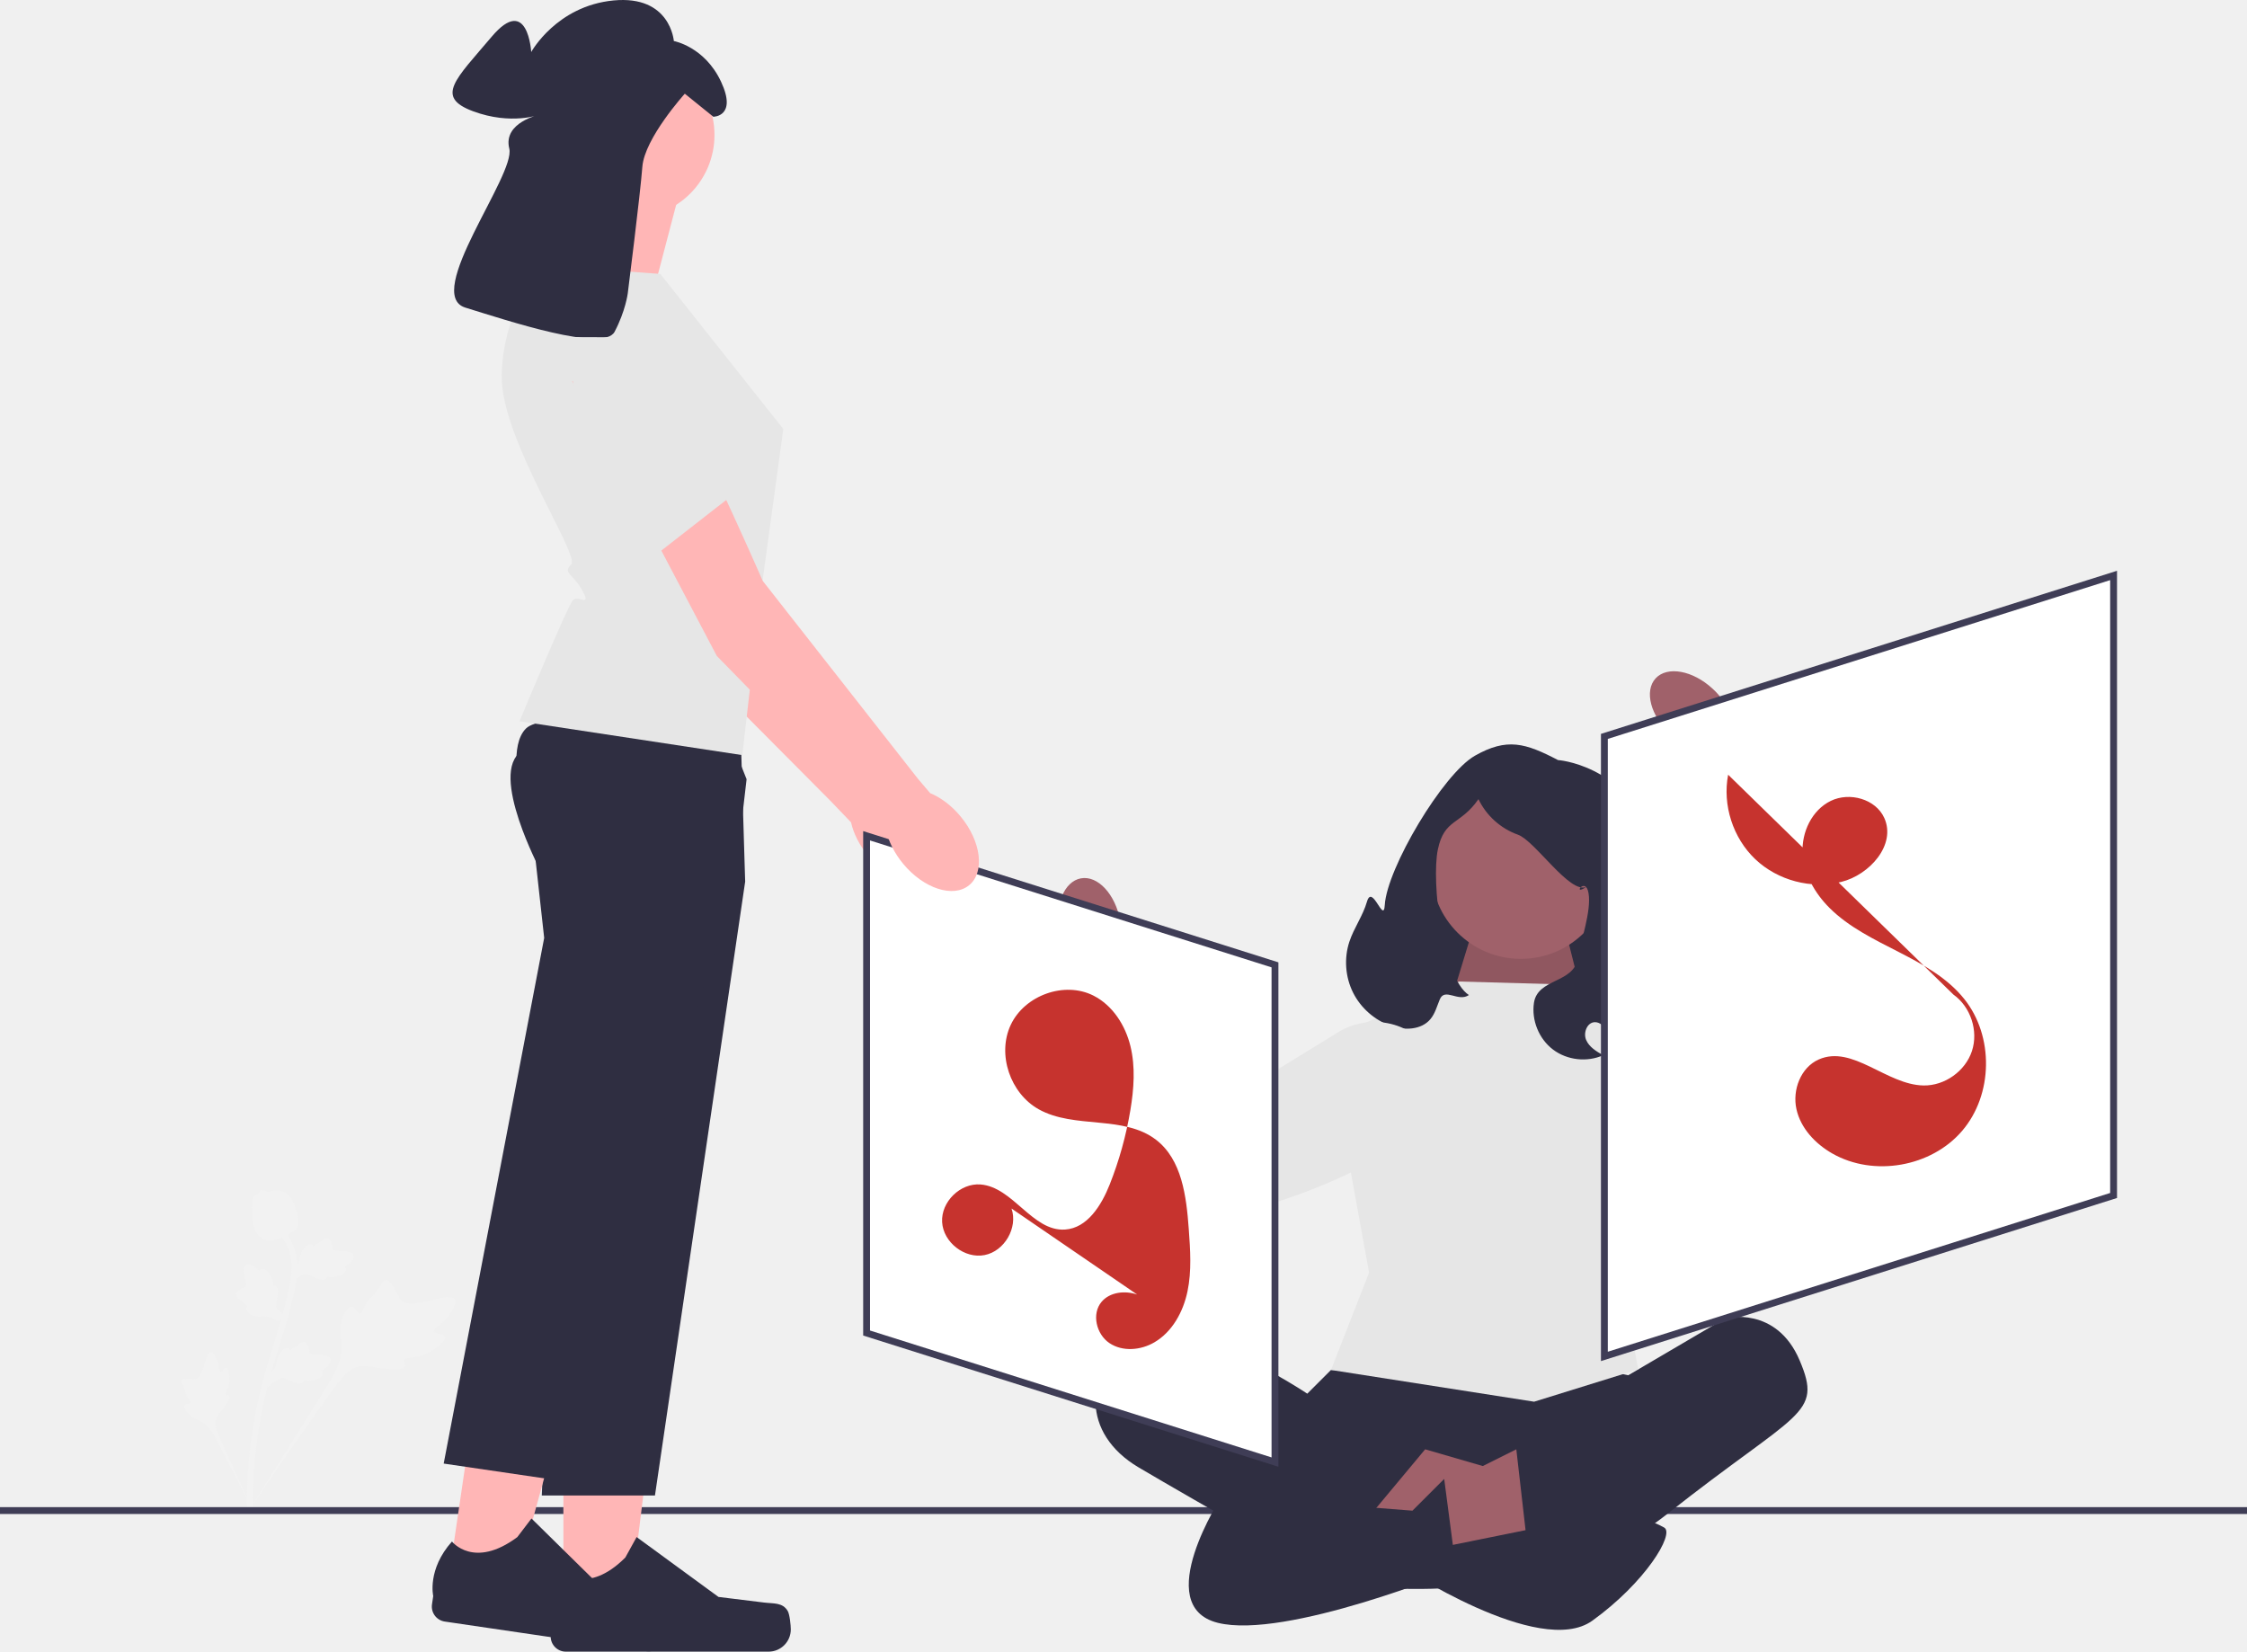
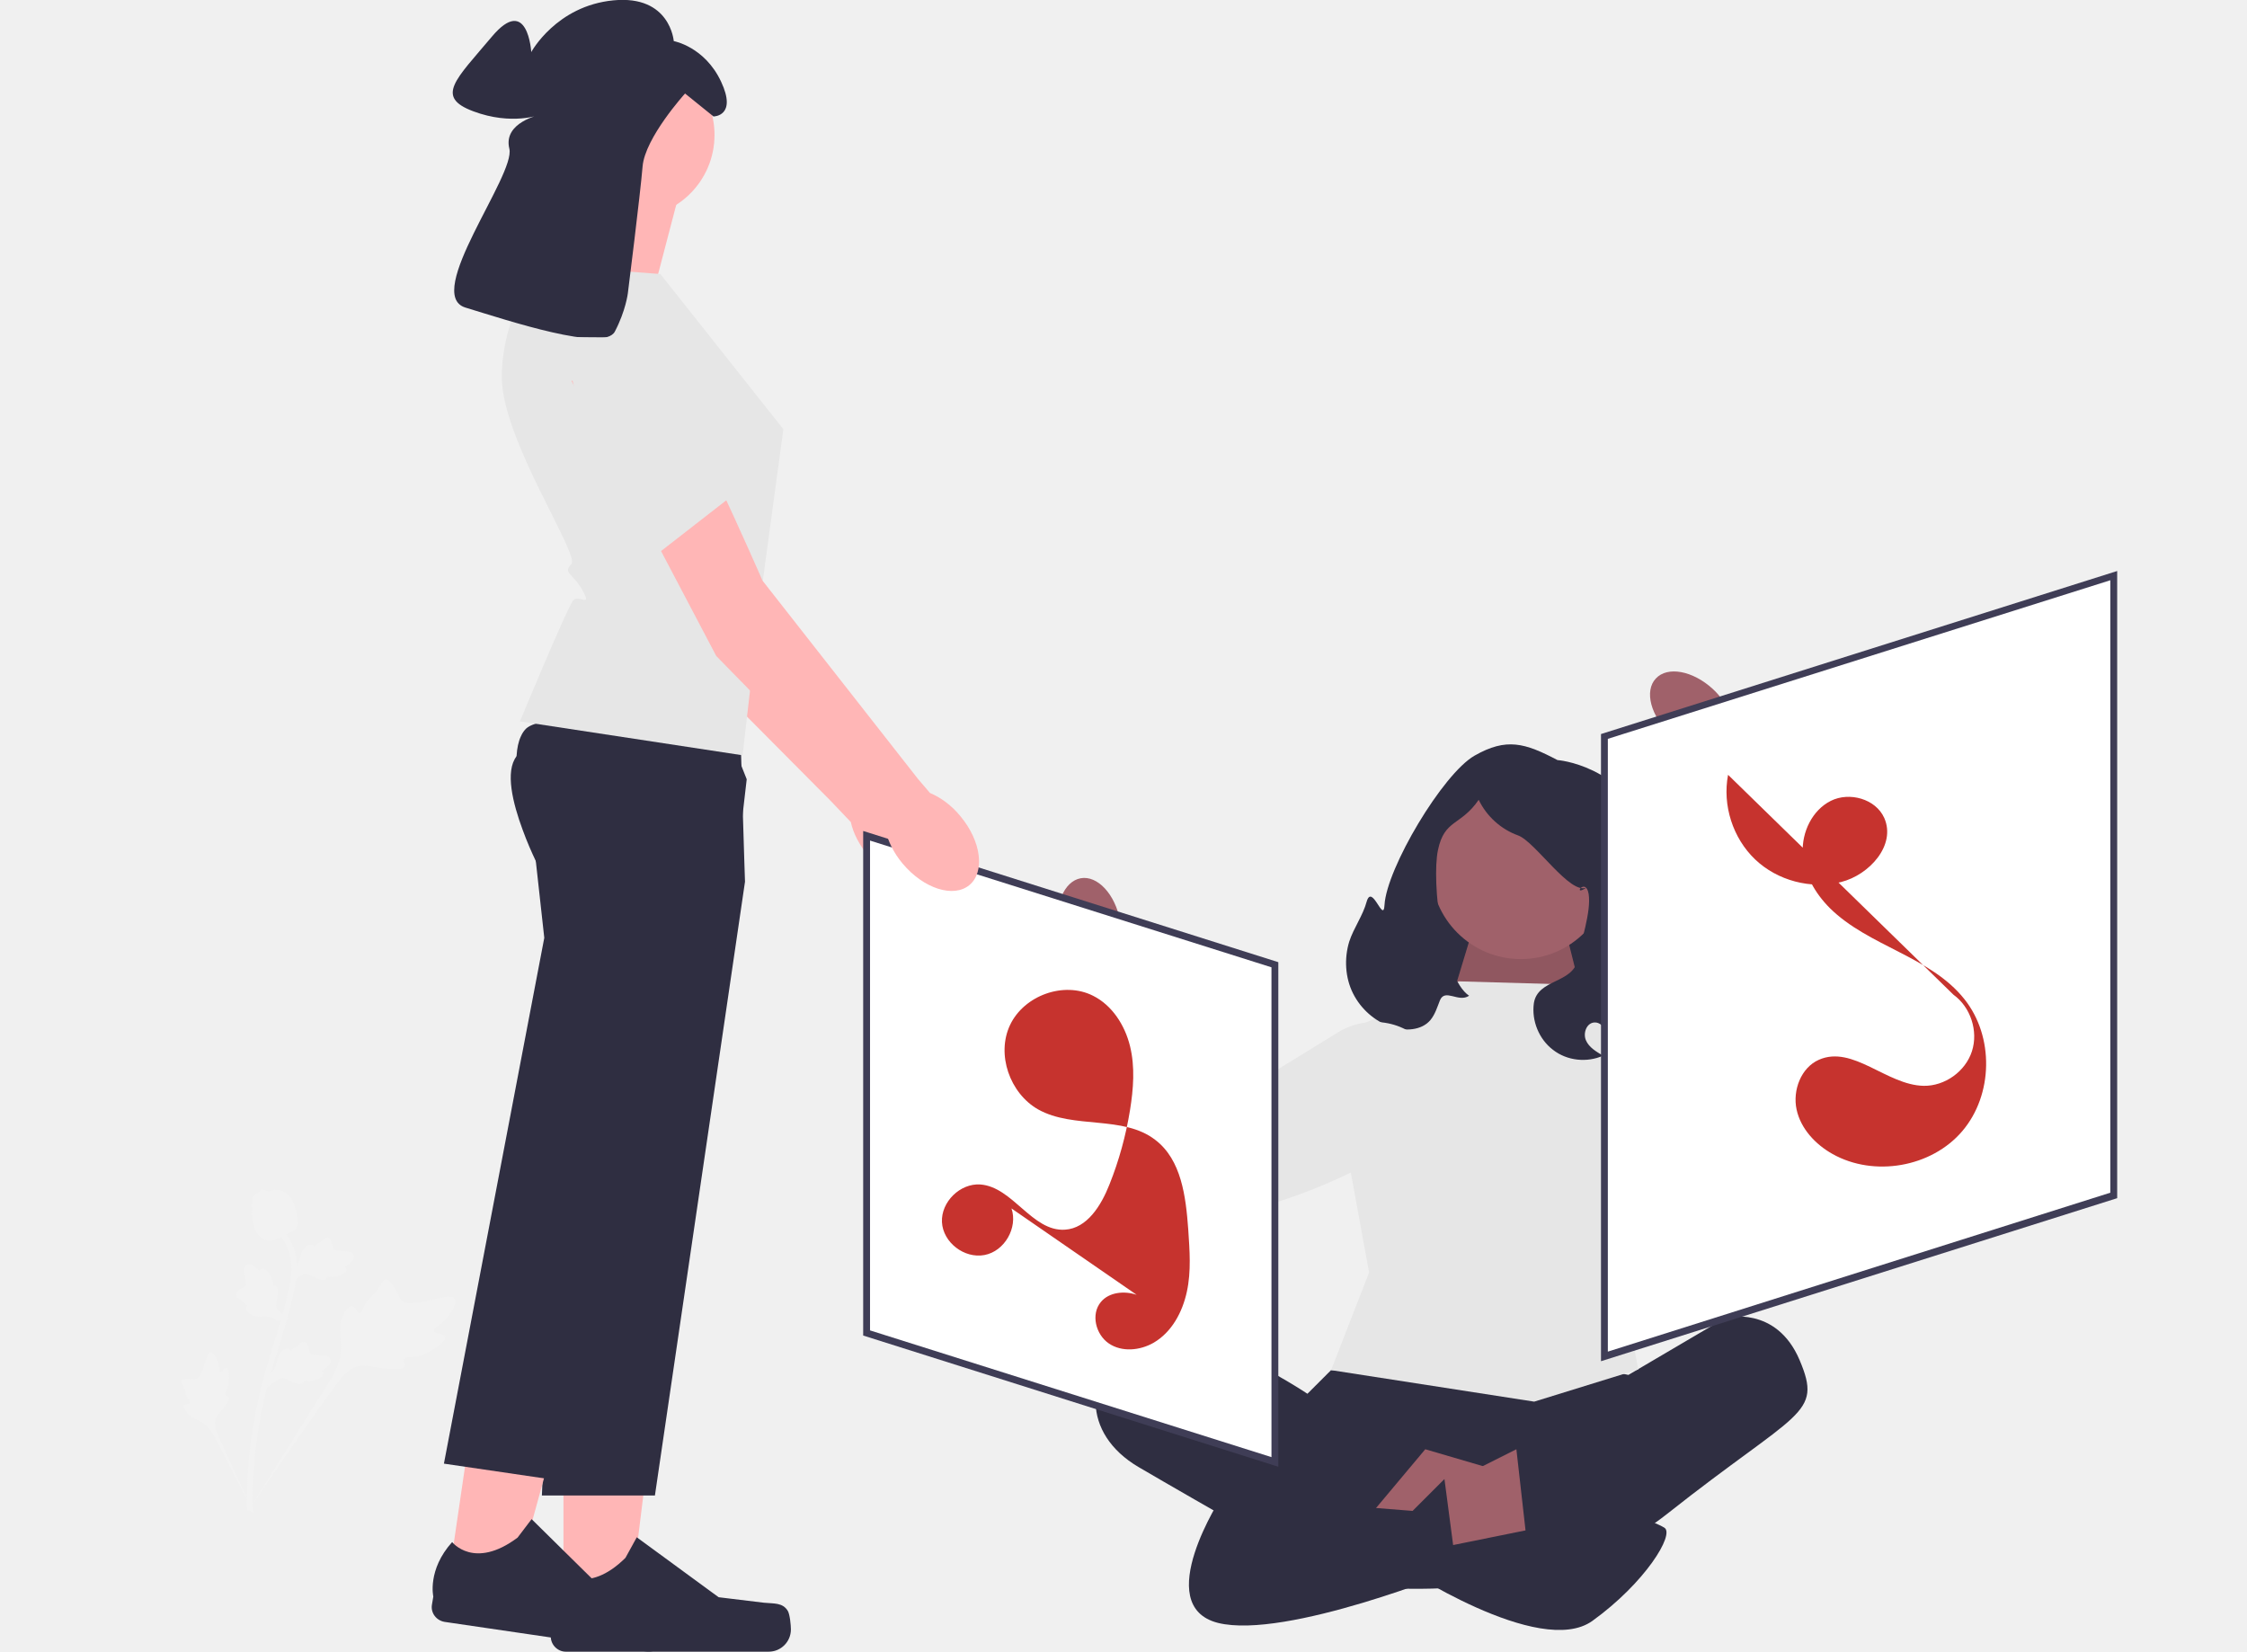
- <svg xmlns="http://www.w3.org/2000/svg" width="656" height="482.188" viewBox="0 0 656 482.188">
+ <svg xmlns="http://www.w3.org/2000/svg" version="1.1" id="圖層_1" x="0px" y="0px" viewBox="0 0 656 482.2" style="enable-background:new 0 0 656 482.2;" xml:space="preserve">
+   <style type="text/css">
+ 	.st0{fill:#F2F2F2;}
+ 	.st1{fill:#FFB6B6;}
+ 	.st2{fill:#E6E6E6;}
+ 	.st3{fill:#2F2E41;}
+ 	.st4{fill:#A0616A;}
+ 	.st5{opacity:0.1;enable-background:new    ;}
+ 	.st6{fill:#FFFFFF;}
+ 	.st7{fill:#3F3D56;}
+ 	.st8{fill:#C6332E;}
+ </style>
  <g>
-     <path d="M129.971,390.228c-.354-1.084-3.039-.607-3.296-1.576-.257-.966,2.319-1.776,4.295-4.498,.356-.491,2.601-3.584,1.74-4.886-1.632-2.466-12.988,3.676-15.714,.229-.598-.756-.844-2.055-2.626-4.472-.709-.961-1.164-1.426-1.707-1.412-.771,.019-1.047,.984-2.259,2.732-1.818,2.621-2.474,2.292-3.671,4.439-.889,1.594-.994,2.613-1.635,2.673-.907,.085-1.282-1.9-2.39-1.977-1.131-.079-2.263,1.882-2.824,3.415-1.053,2.875-.401,5.073-.256,7.263,.157,2.38-.212,5.864-2.798,10.336l-24.392,38.862c5.238-7.922,20.108-29.526,26.099-37.45,1.729-2.288,3.588-4.585,6.449-5.017,2.754-.416,6.105,.947,10.782,.867,.546-.009,2.066-.054,2.436-.86,.306-.666-.453-1.245-.177-1.871,.37-.84,2.037-.48,4.308-1.037,1.601-.393,2.689-1.043,3.625-1.602,.282-.169,4.484-2.714,4.012-4.157h-0Z" fill="#f2f2f2" />
-     <path d="M66.085,399.301c-.634-.139-1.175,1.316-1.725,1.163-.548-.153-.202-1.651-.968-3.406-.138-.317-1.009-2.311-1.896-2.264-1.681,.089-1.943,7.435-4.421,7.779-.544,.075-1.252-.179-2.953-.001-.676,.071-1.036,.16-1.186,.431-.213,.384,.181,.798,.689,1.897,.762,1.648,.411,1.875,1.119,3.082,.526,.896,.995,1.242,.84,1.574-.22,.47-1.302,.081-1.66,.603-.365,.532,.271,1.654,.861,2.371,1.107,1.346,2.374,1.66,3.491,2.221,1.213,.61,2.817,1.796,4.266,4.355l12.036,23.184c-2.377-4.857-8.69-18.388-10.85-23.615-.624-1.509-1.215-3.084-.602-4.613,.59-1.472,2.226-2.723,3.537-5.042,.153-.271,.57-1.03,.281-1.444-.239-.342-.742-.137-.97-.453-.305-.424,.352-1.138,.734-2.414,.269-.899,.264-1.621,.26-2.241-.001-.187-.038-2.984-.882-3.169v0Z" fill="#f2f2f2" />
-     <path d="M78.093,404.958l.378-3.493,.232-.219c1.074-1.015,1.745-2.089,1.997-3.196,.04-.176,.071-.354,.103-.535,.126-.718,.282-1.611,.972-2.538,.386-.517,1.409-1.684,2.463-1.276,.285,.107,.477,.291,.61,.487,.033-.034,.068-.068,.104-.105,.455-.443,.774-.605,1.081-.761,.236-.12,.479-.244,.891-.573,.181-.144,.326-.275,.447-.384,.37-.33,.843-.717,1.491-.564,.687,.188,.923,.843,1.079,1.277,.279,.774,.365,1.306,.422,1.659,.02,.129,.044,.274,.062,.321,.15,.379,2.038,.477,2.748,.518,1.597,.087,2.978,.162,3.31,1.255,.238,.782-.258,1.635-1.519,2.603-.393,.301-.785,.509-1.127,.664,.21,.199,.378,.469,.388,.838h0c.023,.872-.872,1.542-2.659,1.993-.444,.113-1.042,.263-1.823,.226-.368-.018-.691-.075-.966-.127-.041,.157-.116,.32-.252,.474-.398,.455-1.04,.571-1.912,.314-.963-.268-1.723-.633-2.395-.954-.586-.279-1.092-.518-1.516-.583-.789-.11-1.525,.377-2.405,1.025l-2.206,1.655h-0Z" fill="#f2f2f2" />
-     <path d="M84.389,385.063l-3.475,.52-.271-.169c-1.254-.781-2.464-1.158-3.598-1.121-.18,.006-.36,.021-.544,.036-.727,.061-1.63,.136-2.702-.296-.598-.243-1.987-.935-1.859-2.059,.031-.302,.161-.535,.316-.714-.041-.024-.083-.048-.128-.075-.544-.328-.781-.595-1.01-.853-.176-.198-.357-.402-.781-.717-.186-.138-.348-.245-.485-.335-.413-.274-.907-.634-.924-1.299,.007-.712,.582-1.106,.962-1.368,.678-.466,1.171-.684,1.498-.829,.12-.052,.254-.112,.295-.142,.328-.242-.056-2.092-.196-2.79-.321-1.566-.599-2.922,.374-3.52,.696-.429,1.647-.165,2.903,.809,.391,.304,.691,.631,.928,.922,.139-.254,.358-.485,.712-.588h0c.838-.244,1.712,.452,2.602,2.066,.222,.401,.519,.941,.681,1.707,.076,.361,.103,.687,.122,.966,.162-0,.339,.031,.522,.123,.541,.269,.816,.861,.789,1.77-.015,.999-.175,1.828-.315,2.558-.121,.638-.224,1.188-.18,1.614,.093,.791,.751,1.379,1.602,2.066l2.16,1.714h-0Z" fill="#f2f2f2" />
-     <path d="M84.857,374.629l.378-3.493,.232-.219c1.074-1.015,1.745-2.089,1.997-3.196,.04-.176,.071-.354,.103-.535,.126-.718,.282-1.611,.972-2.538,.386-.517,1.409-1.684,2.463-1.276,.285,.107,.477,.291,.61,.487,.033-.034,.068-.068,.104-.105,.455-.443,.774-.605,1.081-.761,.236-.12,.479-.244,.891-.573,.181-.144,.326-.275,.447-.384,.37-.33,.843-.717,1.491-.564,.687,.188,.923,.843,1.079,1.277,.279,.774,.365,1.306,.422,1.659,.02,.129,.044,.274,.062,.321,.15,.379,2.038,.477,2.748,.518,1.597,.087,2.978,.162,3.31,1.255,.238,.782-.258,1.635-1.519,2.603-.393,.301-.785,.509-1.127,.664,.21,.199,.378,.469,.388,.838h0c.023,.872-.872,1.542-2.659,1.993-.444,.113-1.042,.263-1.823,.226-.368-.018-.691-.075-.966-.127-.041,.157-.116,.32-.252,.474-.398,.455-1.04,.571-1.912,.314-.963-.268-1.723-.633-2.395-.954-.586-.279-1.092-.518-1.516-.583-.789-.11-1.525,.377-2.405,1.025l-2.206,1.655h-0Z" fill="#f2f2f2" />
-     <path d="M73.591,441.554l-.614-.607,.011-.863-.011,.863-.854-.09c.004-.08-.002-.268-.008-.561-.033-1.607-.135-6.497,.546-14.011,.475-5.245,1.27-10.569,2.362-15.827,1.093-5.266,2.228-9.185,3.14-12.334,.688-2.375,1.382-4.628,2.06-6.823,1.809-5.863,3.516-11.402,4.574-17.719,.237-1.41,.728-4.346-.278-7.811-.584-2.01-1.584-3.901-2.972-5.62l1.344-1.085c1.532,1.9,2.638,3.995,3.286,6.226,1.116,3.842,.58,7.04,.323,8.577-1.076,6.429-2.801,12.021-4.628,17.941-.674,2.187-1.366,4.43-2.051,6.795-.903,3.12-2.028,7.005-3.107,12.203-1.079,5.195-1.864,10.454-2.334,15.633-.672,7.419-.571,12.237-.538,13.819,.017,.845,.021,1.022-.251,1.295v-0Z" fill="#f2f2f2" />
-     <path d="M77.858,362.138c-.069-.015-.139-.033-.208-.053-1.418-.397-2.555-1.553-3.381-3.433-.387-.884-.478-1.815-.66-3.671-.029-.286-.155-1.734,0-3.653,.101-1.254,.236-1.758,.577-2.153,.379-.441,.89-.693,1.429-.82,.015-.166,.069-.328,.177-.482,.444-.639,1.187-.376,1.59-.24,.203,.073,.456,.166,.741,.214,.447,.077,.715-.001,1.119-.118,.387-.112,.868-.252,1.533-.24,1.312,.018,2.284,.608,2.604,.802,1.687,1.014,2.269,2.631,2.943,4.503,.134,.375,.578,1.732,.682,3.479,.075,1.26-.09,1.776-.28,2.145-.387,.758-.979,1.11-2.449,1.85-1.536,.775-2.306,1.163-2.938,1.362-1.47,.462-2.393,.751-3.479,.509v0Z" fill="#f2f2f2" />
+     <path class="st0" d="M130,390.2c-0.4-1.1-3-0.6-3.3-1.6c-0.3-1,2.3-1.8,4.3-4.5c0.4-0.5,2.6-3.6,1.7-4.9c-1.6-2.5-13,3.7-15.7,0.2   c-0.6-0.8-0.8-2.1-2.6-4.5c-0.7-1-1.2-1.4-1.7-1.4c-0.8,0-1,1-2.3,2.7c-1.8,2.6-2.5,2.3-3.7,4.4c-0.9,1.6-1,2.6-1.6,2.7   c-0.9,0.1-1.3-1.9-2.4-2c-1.1-0.1-2.3,1.9-2.8,3.4c-1.1,2.9-0.4,5.1-0.3,7.3c0.2,2.4-0.2,5.9-2.8,10.3l-24.4,38.9   c5.2-7.9,20.1-29.5,26.1-37.4c1.7-2.3,3.6-4.6,6.4-5c2.8-0.4,6.1,0.9,10.8,0.9c0.5,0,2.1-0.1,2.4-0.9c0.3-0.7-0.5-1.2-0.2-1.9   c0.4-0.8,2-0.5,4.3-1c1.6-0.4,2.7-1,3.6-1.6C126.2,394.2,130.4,391.7,130,390.2L130,390.2L130,390.2z" />
+     <path class="st0" d="M66.1,399.3c-0.6-0.1-1.2,1.3-1.7,1.2c-0.5-0.2-0.2-1.7-1-3.4c-0.1-0.3-1-2.3-1.9-2.3   c-1.7,0.1-1.9,7.4-4.4,7.8c-0.5,0.1-1.3-0.2-3,0c-0.7,0.1-1,0.2-1.2,0.4c-0.2,0.4,0.2,0.8,0.7,1.9c0.8,1.6,0.4,1.9,1.1,3.1   c0.5,0.9,1,1.2,0.8,1.6c-0.2,0.5-1.3,0.1-1.7,0.6c-0.4,0.5,0.3,1.7,0.9,2.4c1.1,1.3,2.4,1.7,3.5,2.2c1.2,0.6,2.8,1.8,4.3,4.4   l12,23.2c-2.4-4.9-8.7-18.4-10.9-23.6c-0.6-1.5-1.2-3.1-0.6-4.6c0.6-1.5,2.2-2.7,3.5-5c0.2-0.3,0.6-1,0.3-1.4   c-0.2-0.3-0.7-0.1-1-0.5c-0.3-0.4,0.4-1.1,0.7-2.4c0.3-0.9,0.3-1.6,0.3-2.2C67,402.3,66.9,399.5,66.1,399.3L66.1,399.3L66.1,399.3z   " />
+     <path class="st0" d="M78.1,405l0.4-3.5l0.2-0.2c1.1-1,1.7-2.1,2-3.2c0-0.2,0.1-0.4,0.1-0.5c0.1-0.7,0.3-1.6,1-2.5   c0.4-0.5,1.4-1.7,2.5-1.3c0.3,0.1,0.5,0.3,0.6,0.5c0,0,0.1-0.1,0.1-0.1c0.5-0.4,0.8-0.6,1.1-0.8c0.2-0.1,0.5-0.2,0.9-0.6   c0.2-0.1,0.3-0.3,0.4-0.4c0.4-0.3,0.8-0.7,1.5-0.6c0.7,0.2,0.9,0.8,1.1,1.3c0.3,0.8,0.4,1.3,0.4,1.7c0,0.1,0,0.3,0.1,0.3   c0.2,0.4,2,0.5,2.7,0.5c1.6,0.1,3,0.2,3.3,1.3c0.2,0.8-0.3,1.6-1.5,2.6c-0.4,0.3-0.8,0.5-1.1,0.7c0.2,0.2,0.4,0.5,0.4,0.8l0,0   c0,0.9-0.9,1.5-2.7,2c-0.4,0.1-1,0.3-1.8,0.2c-0.4,0-0.7-0.1-1-0.1c0,0.2-0.1,0.3-0.3,0.5c-0.4,0.5-1,0.6-1.9,0.3   c-1-0.3-1.7-0.6-2.4-1c-0.6-0.3-1.1-0.5-1.5-0.6c-0.8-0.1-1.5,0.4-2.4,1L78.1,405L78.1,405L78.1,405z" />
+     <path class="st0" d="M84.4,385.1l-3.5,0.5l-0.3-0.2c-1.3-0.8-2.5-1.2-3.6-1.1c-0.2,0-0.4,0-0.5,0c-0.7,0.1-1.6,0.1-2.7-0.3   c-0.6-0.2-2-0.9-1.9-2.1c0-0.3,0.2-0.5,0.3-0.7c0,0-0.1,0-0.1-0.1c-0.5-0.3-0.8-0.6-1-0.9c-0.2-0.2-0.4-0.4-0.8-0.7   c-0.2-0.1-0.3-0.2-0.5-0.3c-0.4-0.3-0.9-0.6-0.9-1.3c0-0.7,0.6-1.1,1-1.4c0.7-0.5,1.2-0.7,1.5-0.8c0.1-0.1,0.3-0.1,0.3-0.1   c0.3-0.2-0.1-2.1-0.2-2.8c-0.3-1.6-0.6-2.9,0.4-3.5c0.7-0.4,1.6-0.2,2.9,0.8c0.4,0.3,0.7,0.6,0.9,0.9c0.1-0.3,0.4-0.5,0.7-0.6l0,0   c0.8-0.2,1.7,0.5,2.6,2.1c0.2,0.4,0.5,0.9,0.7,1.7c0.1,0.4,0.1,0.7,0.1,1c0.2,0,0.3,0,0.5,0.1c0.5,0.3,0.8,0.9,0.8,1.8   c0,1-0.2,1.8-0.3,2.6c-0.1,0.6-0.2,1.2-0.2,1.6c0.1,0.8,0.8,1.4,1.6,2.1L84.4,385.1L84.4,385.1L84.4,385.1z" />
+     <path class="st0" d="M84.9,374.6l0.4-3.5l0.2-0.2c1.1-1,1.7-2.1,2-3.2c0-0.2,0.1-0.4,0.1-0.5c0.1-0.7,0.3-1.6,1-2.5   c0.4-0.5,1.4-1.7,2.5-1.3c0.3,0.1,0.5,0.3,0.6,0.5c0,0,0.1-0.1,0.1-0.1c0.5-0.4,0.8-0.6,1.1-0.8c0.2-0.1,0.5-0.2,0.9-0.6   c0.2-0.1,0.3-0.3,0.4-0.4c0.4-0.3,0.8-0.7,1.5-0.6c0.7,0.2,0.9,0.8,1.1,1.3c0.3,0.8,0.4,1.3,0.4,1.7c0,0.1,0,0.3,0.1,0.3   c0.2,0.4,2,0.5,2.7,0.5c1.6,0.1,3,0.2,3.3,1.3c0.2,0.8-0.3,1.6-1.5,2.6c-0.4,0.3-0.8,0.5-1.1,0.7c0.2,0.2,0.4,0.5,0.4,0.8l0,0   c0,0.9-0.9,1.5-2.7,2c-0.4,0.1-1,0.3-1.8,0.2c-0.4,0-0.7-0.1-1-0.1c0,0.2-0.1,0.3-0.3,0.5c-0.4,0.5-1,0.6-1.9,0.3   c-1-0.3-1.7-0.6-2.4-1c-0.6-0.3-1.1-0.5-1.5-0.6c-0.8-0.1-1.5,0.4-2.4,1L84.9,374.6L84.9,374.6L84.9,374.6z" />
+     <path class="st0" d="M73.6,441.6l-0.6-0.6l0-0.9l0,0.9l-0.9-0.1c0-0.1,0-0.3,0-0.6c0-1.6-0.1-6.5,0.5-14c0.5-5.2,1.3-10.6,2.4-15.8   c1.1-5.3,2.2-9.2,3.1-12.3c0.7-2.4,1.4-4.6,2.1-6.8c1.8-5.9,3.5-11.4,4.6-17.7c0.2-1.4,0.7-4.3-0.3-7.8c-0.6-2-1.6-3.9-3-5.6   l1.3-1.1c1.5,1.9,2.6,4,3.3,6.2c1.1,3.8,0.6,7,0.3,8.6c-1.1,6.4-2.8,12-4.6,17.9c-0.7,2.2-1.4,4.4-2.1,6.8c-0.9,3.1-2,7-3.1,12.2   c-1.1,5.2-1.9,10.5-2.3,15.6c-0.7,7.4-0.6,12.2-0.5,13.8C73.9,441.1,73.9,441.3,73.6,441.6L73.6,441.6L73.6,441.6z" />
+     <path class="st0" d="M77.9,362.1c-0.1,0-0.1,0-0.2-0.1c-1.4-0.4-2.6-1.6-3.4-3.4c-0.4-0.9-0.5-1.8-0.7-3.7c0-0.3-0.2-1.7,0-3.7   c0.1-1.3,0.2-1.8,0.6-2.2c0.4-0.4,0.9-0.7,1.4-0.8c0-0.2,0.1-0.3,0.2-0.5c0.4-0.6,1.2-0.4,1.6-0.2c0.2,0.1,0.5,0.2,0.7,0.2   c0.4,0.1,0.7,0,1.1-0.1c0.4-0.1,0.9-0.3,1.5-0.2c1.3,0,2.3,0.6,2.6,0.8c1.7,1,2.3,2.6,2.9,4.5c0.1,0.4,0.6,1.7,0.7,3.5   c0.1,1.3-0.1,1.8-0.3,2.1c-0.4,0.8-1,1.1-2.4,1.8c-1.5,0.8-2.3,1.2-2.9,1.4C79.9,362.1,78.9,362.4,77.9,362.1L77.9,362.1   L77.9,362.1z" />
  </g>
  <g>
-     <path d="M272.893,256.007c4.584-3.873,3.367-12.851-2.719-20.055-2.664-3.153-5.819-5.443-8.909-6.697l-3.552-4.099-45.867-57.47s-25.4-57.171-32.899-63.347c-7.498-6.176-16.32-2.961-16.32-2.961l-6.883,8.516,42.892,79.824,43.897,44.177,5.926,6.178c.72,3.256,2.451,6.75,5.115,9.903,6.085,7.204,14.735,9.904,19.319,6.031Z" fill="#ffb6b6" />
-     <polygon points="186.313 114.968 197.807 131.826 214.308 156.248 184.658 166.504 158.48 121.585 186.313 114.968" fill="#e6e6e6" />
+     <path class="st1" d="M272.9,256c4.6-3.9,3.4-12.9-2.7-20.1c-2.7-3.2-5.8-5.4-8.9-6.7l-3.6-4.1l-45.9-57.5c0,0-25.4-57.2-32.9-63.3   c-7.5-6.2-16.3-3-16.3-3l-6.9,8.5l42.9,79.8l43.9,44.2l5.9,6.2c0.7,3.3,2.5,6.7,5.1,9.9C259.7,257.2,268.3,259.9,272.9,256   L272.9,256z" />
+     <polygon class="st2" points="186.3,115 197.8,131.8 214.3,156.2 184.7,166.5 158.5,121.6  " />
  </g>
-   <rect y="440" width="656" height="2" fill="#3f3d56" />
-   <path d="M412.112,231.462h52.301v17.76c0,28.568-23.194,51.762-51.762,51.762h-.539v-69.522h0Z" transform="translate(876.5251 532.4457) rotate(-180)" fill="#2f2e41" />
-   <polygon points="423.767 291.684 432.436 263.311 454.674 262.198 464.413 300.984 423.767 291.684" fill="#a0616a" />
-   <polygon points="423.767 291.684 432.436 263.311 454.674 262.198 464.413 300.984 423.767 291.684" opacity=".1" />
-   <circle cx="444.003" cy="253.785" r="26.15" fill="#a0616a" />
-   <path d="M388.577,399.952l-6.922,6.922s-36.984-24.807-51.169-15.555c-14.185,9.251-14.802,27.166,1.877,37.049,16.679,9.884,59.302,33.975,59.302,33.975,0,0,56.831,9.884,95.131-20.385s45.403-28.725,38.608-44.786-21.621-12.355-21.621-12.355l-28.416,16.679-11.737-2.471-75.055,.927Z" fill="#2f2e41" />
-   <polyline points="390.121 407.674 419.773 420.646 408.653 447.209 364.794 436.707" fill="#2f2e41" />
-   <polyline points="465.91 407.674 425.95 426.206 441.393 458.328 485.87 439.178" fill="#2f2e41" />
-   <polygon points="425.95 286.547 387.342 303.586 399.696 371.536 388.577 399.952 447.879 409.218 478.29 399.782 475.677 386.362 478.29 336.277 488.65 306.674 460.852 287.525 425.95 286.547" fill="#e6e6e6" />
-   <polygon points="416.066 423.117 435.216 428.677 425.95 451.38 400.623 441.649 416.066 423.117" fill="#a0616a" />
-   <polygon points="442.68 423.117 419.155 434.854 419.155 452.78 445.717 449.68 442.68 423.117" fill="#a0616a" />
-   <path d="M408.653,457.092s40.77,27.18,56.214,16.061c15.443-11.119,24.092-25.327,21.003-27.18-3.089-1.853-12.355-4.942-12.355-4.942l-51.89,10.501-12.972,5.56Z" fill="#2f2e41" />
-   <path d="M356.764,436.707s-21.003,32.122-1.235,37.064c19.767,4.942,69.582-15.443,69.582-15.443l-3.485-26.563-9.266,9.266-55.596-4.324Z" fill="#2f2e41" />
+   <path class="st3" d="M464.4,301h-52.3v-17.8c0-28.6,23.2-51.8,51.8-51.8h0.5L464.4,301L464.4,301L464.4,301z" />
+   <polygon class="st4" points="423.8,291.7 432.4,263.3 454.7,262.2 464.4,301 " />
+   <polygon class="st5" points="423.8,291.7 432.4,263.3 454.7,262.2 464.4,301 " />
+   <circle class="st4" cx="444" cy="253.8" r="26.2" />
+   <path class="st3" d="M388.6,400l-6.9,6.9c0,0-37-24.8-51.2-15.6c-14.2,9.3-14.8,27.2,1.9,37s59.3,34,59.3,34s56.8,9.9,95.1-20.4  s45.4-28.7,38.6-44.8s-21.6-12.4-21.6-12.4l-28.4,16.7l-11.7-2.5L388.6,400L388.6,400z" />
+   <polyline class="st3" points="390.1,407.7 419.8,420.6 408.7,447.2 364.8,436.7 " />
+   <polyline class="st3" points="465.9,407.7 425.9,426.2 441.4,458.3 485.9,439.2 " />
+   <polygon class="st2" points="425.9,286.5 387.3,303.6 399.7,371.5 388.6,400 447.9,409.2 478.3,399.8 475.7,386.4 478.3,336.3   488.6,306.7 460.9,287.5 " />
+   <polygon class="st4" points="416.1,423.1 435.2,428.7 425.9,451.4 400.6,441.6 " />
+   <polygon class="st4" points="442.7,423.1 419.2,434.9 419.2,452.8 445.7,449.7 " />
+   <path class="st3" d="M408.7,457.1c0,0,40.8,27.2,56.2,16.1s24.1-25.3,21-27.2c-3.1-1.9-12.4-4.9-12.4-4.9l-51.9,10.5L408.7,457.1z" />
+   <path class="st3" d="M356.8,436.7c0,0-21,32.1-1.2,37.1c19.8,4.9,69.6-15.4,69.6-15.4l-3.5-26.6l-9.3,9.3L356.8,436.7z" />
  <g>
-     <path id="uuid-f90347b5-01d3-4a65-adde-e3fff0e81842-448" d="M487.663,214.367c-5.778-5.341-7.706-12.652-4.306-16.329,3.4-3.677,10.839-2.327,16.618,3.017,2.338,2.103,4.138,4.735,5.25,7.677l24.197,22.94-11.007,11.125-22.685-23.796c-3.02-.878-5.787-2.468-8.067-4.634Z" fill="#a0616a" />
-     <path d="M481.082,285.499l43.783-21.367-22.649-38.953,7.09-14.405s55.119,30.726,49.634,53.083c-5.485,22.358-60.157,63.431-77.617,56.864-5.301-1.993-8.371-5.551-10.078-9.539-4.167-9.738,.317-21.038,9.837-25.684Z" fill="#e6e6e6" />
+     <path id="uuid-f90347b5-01d3-4a65-adde-e3fff0e81842-448" class="st4" d="M487.7,214.4c-5.8-5.3-7.7-12.7-4.3-16.3   c3.4-3.7,10.8-2.3,16.6,3c2.3,2.1,4.1,4.7,5.3,7.7l24.2,22.9l-11,11.1L495.7,219C492.7,218.1,489.9,216.5,487.7,214.4L487.7,214.4z   " />
+     <path class="st2" d="M481.1,285.5l43.8-21.4l-22.6-39l7.1-14.4c0,0,55.1,30.7,49.6,53.1s-60.2,63.4-77.6,56.9   c-5.3-2-8.4-5.6-10.1-9.5C467.1,301.4,471.6,290.1,481.1,285.5L481.1,285.5z" />
  </g>
-   <path d="M393.939,274.941c1.33-4.044,3.956-7.585,5.131-11.678,1.56-5.434,4.881,6.621,5.205,.977,.616-10.727,16.988-38.321,26.334-43.621,9.347-5.3,14.715-3.702,24.237,1.276,0,0,4.622,.294,10.377,3.135,5.754,2.841,10.934,7.391,13.172,13.406,1.774,4.767,1.578,10.003,2.17,15.055,1.651,14.075,9.541,27.461,7.848,41.531-.528,4.39-2.197,8.929-5.786,11.511-3.589,2.582-9.388,2.301-11.75-1.436-.806-1.275-1.147-2.788-1.838-4.13-.691-1.341-1.939-2.592-3.448-2.55-2.267,.063-3.421,3.105-2.527,5.189s2.995,3.343,4.967,4.462c-4.697,2.113-10.525,1.455-14.633-1.653-4.108-3.108-6.326-8.536-5.57-13.631,1.065-7.18,11.525-5.694,12.757-12.847,.897-5.207,4.047-13.921,3.189-19.134-.858-5.214-4.979,1.099-.638-1.913-4.776,2.302-14.992-13.448-19.992-15.213-5-1.764-9.239-5.584-11.513-10.374-5.303,7.687-9.968,5.6-11.867,14.744-1.899,9.144,1.254,37.349,9.074,42.454-3.13,2.135-7.022-2.242-8.49,1.25-.832,1.979-1.371,4.143-2.752,5.787-2.637,3.139-7.506,3.329-11.388,2.01-4.812-1.636-8.927-5.23-11.196-9.779-2.269-4.549-2.664-9.997-1.076-14.826Z" fill="#2f2e41" />
+   <path class="st3" d="M393.9,274.9c1.3-4,4-7.6,5.1-11.7c1.6-5.4,4.9,6.6,5.2,1c0.6-10.7,17-38.3,26.3-43.6  c9.3-5.3,14.7-3.7,24.2,1.3c0,0,4.6,0.3,10.4,3.1c5.8,2.8,10.9,7.4,13.2,13.4c1.8,4.8,1.6,10,2.2,15.1c1.7,14.1,9.5,27.5,7.8,41.5  c-0.5,4.4-2.2,8.9-5.8,11.5c-3.6,2.6-9.4,2.3-11.8-1.4c-0.8-1.3-1.1-2.8-1.8-4.1c-0.7-1.3-1.9-2.6-3.4-2.5c-2.3,0.1-3.4,3.1-2.5,5.2  s3,3.3,5,4.5c-4.7,2.1-10.5,1.5-14.6-1.7c-4.1-3.1-6.3-8.5-5.6-13.6c1.1-7.2,11.5-5.7,12.8-12.8c0.9-5.2,4-13.9,3.2-19.1  c-0.9-5.2-5,1.1-0.6-1.9c-4.8,2.3-15-13.4-20-15.2c-5-1.8-9.2-5.6-11.5-10.4c-5.3,7.7-10,5.6-11.9,14.7s1.3,37.3,9.1,42.5  c-3.1,2.1-7-2.2-8.5,1.3c-0.8,2-1.4,4.1-2.8,5.8c-2.6,3.1-7.5,3.3-11.4,2c-4.8-1.6-8.9-5.2-11.2-9.8S392.4,279.8,393.9,274.9  L393.9,274.9z" />
  <g>
-     <path id="uuid-bae71f6d-0a8e-4bcd-ae8c-7ec40a5eb615-449" d="M327.046,268.812c-1.413-7.741-6.553-13.286-11.479-12.386-4.926,.9-7.772,7.904-6.357,15.648,.523,3.101,1.781,6.031,3.668,8.547l6.403,32.722,15.291-3.332-7.935-31.904c.877-3.021,1.017-6.208,.41-9.294Z" fill="#a0616a" />
-     <path d="M390.63,301.372l-41.502,25.517-20.752-39.996-15.961-1.732s-3.594,63.002,18.222,70.351c21.816,7.349,85.79-16.801,89.603-35.062,1.157-5.544-.201-10.043-2.654-13.621-5.99-8.736-17.933-11.005-26.956-5.458Z" fill="#e6e6e6" />
+     <path id="uuid-bae71f6d-0a8e-4bcd-ae8c-7ec40a5eb615-449" class="st4" d="M327,268.8c-1.4-7.7-6.6-13.3-11.5-12.4   s-7.8,7.9-6.4,15.6c0.5,3.1,1.8,6,3.7,8.5l6.4,32.7l15.3-3.3l-7.9-31.9C327.5,275.1,327.7,271.9,327,268.8L327,268.8z" />
+     <path class="st2" d="M390.6,301.4l-41.5,25.5l-20.8-40l-16-1.7c0,0-3.6,63,18.2,70.4s85.8-16.8,89.6-35.1c1.2-5.5-0.2-10-2.7-13.6   C411.6,298.1,399.7,295.8,390.6,301.4L390.6,301.4z" />
  </g>
-   <polygon points="617.051 349.012 468.39 395.999 468.39 214.986 617.051 168 617.051 349.012" fill="#fff" />
-   <path d="M467.39,397.364V214.254l150.661-47.619v183.11l-150.661,47.619Zm2-181.646v178.915l146.661-46.354V169.365l-146.661,46.354Z" fill="#3f3d56" />
-   <polygon points="253 389.167 372.222 426.849 372.222 281.682 253 244 253 389.167" fill="#fff" />
-   <path d="M373.223,428.214l-1.302-.412-119.921-37.902V242.635l1.302,.412,119.921,37.902v147.265Zm-119.223-39.779l117.223,37.049v-143.069l-117.223-37.049v143.069Z" fill="#3f3d56" />
-   <path d="M504.521,226.173c-1.699,8.856,1.401,18.486,7.947,24.688,6.546,6.202,16.328,8.779,25.08,6.606,8.309-2.063,16.08-10.849,12.565-18.656-2.506-5.566-10.15-7.671-15.636-4.995s-8.537,9.109-8.22,15.205,3.56,11.762,7.888,16.067c11.288,11.228,29.367,14.139,39.316,26.569,8.688,10.854,8.421,27.89-.604,38.466-9.024,10.576-25.806,13.521-37.892,6.65-4.982-2.832-9.268-7.376-10.505-12.971s1.256-12.157,6.491-14.488c9.873-4.395,19.815,7.41,30.62,7.583,6.189,.099,12.2-4.182,14.13-10.063,1.93-5.881-.375-12.891-5.419-16.479" fill="#c6332e" />
-   <path d="M295.311,352.825c1.911,5.609-2.05,12.45-7.866,13.586s-12.059-3.712-12.399-9.629c-.34-5.916,5.307-11.447,11.215-10.985,9.519,.745,15.139,13.773,24.668,13.164,6.519-.417,10.638-7.085,13.044-13.158,2.771-6.993,4.797-14.281,6.034-21.7,1.032-6.189,1.505-12.597,.017-18.693s-5.176-11.883-10.767-14.731c-8.493-4.326-20.118-.106-24.173,8.519s-.149,20.021,8.177,24.659c10.412,5.801,24.754,1.623,34.214,8.874,7.582,5.811,8.885,16.528,9.577,26.055,.441,6.077,.877,12.248-.367,18.212-1.244,5.964-4.413,11.802-9.668,14.885-3.98,2.335-9.294,2.798-13.124,.225s-5.268-8.528-2.29-12.053c2.438-2.885,6.877-3.345,10.446-2.106s6.473,3.836,9.274,6.37" fill="#c6332e" />
-   <path d="M197.983,57.597l-8.325,31.738-31.738-6.244s12.487-22.893,9.365-33.299l30.698,7.805Z" fill="#ffb6b6" />
+   <polygon class="st6" points="617.1,349 468.4,396 468.4,215 617.1,168 " />
+   <path class="st7" d="M467.4,397.4V214.3l150.7-47.6v183.1L467.4,397.4z M469.4,215.7v178.9l146.7-46.4V169.4L469.4,215.7z" />
+   <polygon class="st6" points="253,389.2 372.2,426.8 372.2,281.7 253,244 " />
+   <path class="st7" d="M373.2,428.2l-1.3-0.4L252,389.9V242.6l1.3,0.4l119.9,37.9V428.2z M254,388.4l117.2,37V282.4l-117.2-37V388.4z" />
+   <path class="st8" d="M504.5,226.2c-1.7,8.9,1.4,18.5,7.9,24.7c6.5,6.2,16.3,8.8,25.1,6.6c8.3-2.1,16.1-10.8,12.6-18.7  c-2.5-5.6-10.2-7.7-15.6-5s-8.5,9.1-8.2,15.2s3.6,11.8,7.9,16.1c11.3,11.2,29.4,14.1,39.3,26.6c8.7,10.9,8.4,27.9-0.6,38.5  s-25.8,13.5-37.9,6.7c-5-2.8-9.3-7.4-10.5-13s1.3-12.2,6.5-14.5c9.9-4.4,19.8,7.4,30.6,7.6c6.2,0.1,12.2-4.2,14.1-10.1  c1.9-5.9-0.4-12.9-5.4-16.5" />
+   <path class="st8" d="M295.3,352.8c1.9,5.6-2,12.5-7.9,13.6s-12.1-3.7-12.4-9.6s5.3-11.4,11.2-11c9.5,0.7,15.1,13.8,24.7,13.2  c6.5-0.4,10.6-7.1,13-13.2c2.8-7,4.8-14.3,6-21.7c1-6.2,1.5-12.6,0-18.7s-5.2-11.9-10.8-14.7c-8.5-4.3-20.1-0.1-24.2,8.5  s-0.1,20,8.2,24.7c10.4,5.8,24.8,1.6,34.2,8.9c7.6,5.8,8.9,16.5,9.6,26.1c0.4,6.1,0.9,12.2-0.4,18.2s-4.4,11.8-9.7,14.9  c-4,2.3-9.3,2.8-13.1,0.2s-5.3-8.5-2.3-12.1c2.4-2.9,6.9-3.3,10.4-2.1s6.5,3.8,9.3,6.4" />
+   <path class="st1" d="M198,57.6l-8.3,31.7l-31.7-6.2c0,0,12.5-22.9,9.4-33.3L198,57.6L198,57.6z" />
  <g>
-     <polygon points="164.479 470.732 183.591 470.73 192.683 397.009 164.475 397.011 164.479 470.732" fill="#ffb6b6" />
-     <path d="M229.961,470.298h0c.595,1.002,.909,4.237,.909,5.403h0c0,3.583-2.904,6.487-6.487,6.487h-59.189c-2.444,0-4.425-1.981-4.425-4.425v-2.464s-2.928-7.406,3.1-16.535c0,0,7.492,7.148,18.688-4.048l3.301-5.981,23.898,17.478,13.246,1.631c2.898,.357,5.467-.055,6.958,2.455h0Z" fill="#2f2e41" />
+     <polygon class="st1" points="164.5,470.7 183.6,470.7 192.7,397 164.5,397  " />
+     <path class="st3" d="M230,470.3L230,470.3c0.6,1,0.9,4.2,0.9,5.4l0,0c0,3.6-2.9,6.5-6.5,6.5h-59.2c-2.4,0-4.4-2-4.4-4.4v-2.5   c0,0-2.9-7.4,3.1-16.5c0,0,7.5,7.1,18.7-4l3.3-6l23.9,17.5l13.2,1.6C225.9,468.2,228.5,467.8,230,470.3L230,470.3L230,470.3z" />
  </g>
-   <path d="M217.548,257.382l-26.336,179.216h-33.043l4.394-102.301,2.312-53.79-6.706-25.604s-3.058-5.691-5.633-12.59c-2.903-7.785-5.197-17.119-1.792-21.544,1.253-1.632,4.509-2.839,8.935-3.738,2.704-.552,5.852-.983,9.25-1.317,19.54-1.933,47.335-.726,47.335-.726l.707,23.317,.392,13.02,.186,6.057Z" fill="#2f2e41" />
+   <path class="st3" d="M217.5,257.4l-26.3,179.2h-33l4.4-102.3l2.3-53.8l-6.7-25.6c0,0-3.1-5.7-5.6-12.6c-2.9-7.8-5.2-17.1-1.8-21.5  c1.3-1.6,4.5-2.8,8.9-3.7c2.7-0.6,5.9-1,9.2-1.3c19.5-1.9,47.3-0.7,47.3-0.7l0.7,23.3l0.4,13L217.5,257.4L217.5,257.4z" />
  <g>
-     <polygon points="130.811 461.967 149.721 464.745 169.439 393.131 141.531 389.03 130.811 461.967" fill="#ffb6b6" />
-     <path d="M195.66,471.063h0c.443,1.078,.283,4.324,.114,5.477h0c-.521,3.544-3.817,5.995-7.361,5.474l-58.56-8.61c-2.418-.355-4.09-2.604-3.735-5.022l.358-2.438s-1.82-7.753,5.472-15.908c0,0,6.373,8.162,19.078-1.286l4.136-5.437,21.102,20.768,12.868,3.54c2.815,.774,5.417,.741,6.527,3.441l0,0Z" fill="#2f2e41" />
+     <polygon class="st1" points="130.8,462 149.7,464.7 169.4,393.1 141.5,389  " />
+     <path class="st3" d="M195.7,471.1L195.7,471.1c0.4,1.1,0.3,4.3,0.1,5.5l0,0c-0.5,3.5-3.8,6-7.4,5.5l-58.6-8.6   c-2.4-0.4-4.1-2.6-3.7-5l0.4-2.4c0,0-1.8-7.8,5.5-15.9c0,0,6.4,8.2,19.1-1.3l4.1-5.4l21.1,20.8l12.9,3.5   C191.9,468.4,194.6,468.4,195.7,471.1L195.7,471.1L195.7,471.1z" />
  </g>
-   <path d="M217.962,227.494l-3.612,31.109-19.7,65.555-32.429,107.926-32.687-4.804,29.337-153.455-2.905-26.313s-.946-2.616-2.03-6.445c-2.152-7.575-4.852-19.912-1.882-26.205,.401-.855,.904-1.598,1.527-2.199,1.168-1.133,3.542-1.821,6.723-2.186,13.296-1.503,40.677,2.795,52.861,4.905l4.797,12.111Z" fill="#2f2e41" />
-   <path d="M192.78,79.97l35.901,45.266-6.444,47.194-5.523,48.021-65.038-9.886s14.048-33.82,15.609-35.38,5.482,2.294,2.741-2.755-5.863-5.049-3.261-7.651-20.292-36.421-20.292-54.632,10.926-32.779,10.926-32.779l35.38,2.602Z" fill="#e6e6e6" />
-   <circle cx="184.404" cy="39.406" r="24.185" fill="#ffb6b6" />
-   <path d="M183.273,85.646s3.619-28.635,4.259-36.962c.641-8.327,12.395-21.328,12.395-21.328l8.327,6.726s7.046,0,2.242-10.249c-4.804-10.249-13.772-11.85-13.772-11.85,0,0-.961-13.452-17.615-11.85-16.654,1.601-24.021,15.053-24.021,15.053,0,0-.961-16.975-11.53-4.484s-16.654,17.615-5.445,21.779c11.21,4.164,19.537,.961,19.537,.961,0,0-10.889,2.242-8.968,9.929s-25.302,42.597-12.811,46.44c12.491,3.843,40.355,13.131,43.558,7.046,3.203-6.085,3.843-11.21,3.843-11.21Z" fill="#2f2e41" />
-   <path d="M282.967,258.406c4.616-3.834,3.475-12.823-2.55-20.077-2.637-3.176-5.773-5.492-8.853-6.772l-3.517-4.129-45.384-57.853s-24.92-57.382-32.367-63.621c-7.446-6.239-16.294-3.097-16.294-3.097l-6.954,8.458,42.221,80.181,43.525,44.543,5.874,6.228c.693,3.262,2.394,6.77,5.032,9.945,6.025,7.254,14.651,10.027,19.268,6.193Z" fill="#ffb6b6" />
-   <path d="M164.412,98.41s11.11,57.654,23.753,66.154l25.193-19.644s2.205-.095-1.899-4.73c-4.103-4.635-3.053-14.588-3.053-14.588,0,0,1.846,2.389-2.171-.927-4.018-3.316-.277-26.123-.277-26.123l-41.546-.142Z" fill="#e6e6e6" />
+   <path class="st3" d="M218,227.5l-3.6,31.1l-19.7,65.6l-32.4,107.9l-32.7-4.8l29.3-153.5l-2.9-26.3c0,0-0.9-2.6-2-6.4  c-2.2-7.6-4.9-19.9-1.9-26.2c0.4-0.9,0.9-1.6,1.5-2.2c1.2-1.1,3.5-1.8,6.7-2.2c13.3-1.5,40.7,2.8,52.9,4.9L218,227.5L218,227.5z" />
+   <path class="st2" d="M192.8,80l35.9,45.3l-6.4,47.2l-5.5,48l-65-9.9c0,0,14-33.8,15.6-35.4s5.5,2.3,2.7-2.8s-5.9-5-3.3-7.7  s-20.3-36.4-20.3-54.6s10.9-32.8,10.9-32.8L192.8,80L192.8,80z" />
+   <circle class="st1" cx="184.4" cy="39.4" r="24.2" />
+   <path class="st3" d="M183.3,85.6c0,0,3.6-28.6,4.3-37s12.4-21.3,12.4-21.3l8.3,6.7c0,0,7,0,2.2-10.2S196.7,12,196.7,12  s-1-13.5-17.6-11.9c-16.7,1.6-24,15.1-24,15.1s-1-17-11.5-4.5s-16.7,17.6-5.4,21.8c11.2,4.2,19.5,1,19.5,1s-10.9,2.2-9,9.9  S123.4,86,135.9,89.8s40.4,13.1,43.6,7S183.3,85.6,183.3,85.6L183.3,85.6z" />
+   <path class="st1" d="M283,258.4c4.6-3.8,3.5-12.8-2.6-20.1c-2.6-3.2-5.8-5.5-8.9-6.8l-3.5-4.1l-45.4-57.9c0,0-24.9-57.4-32.4-63.6  c-7.4-6.2-16.3-3.1-16.3-3.1l-7,8.5l42.2,80.2l43.5,44.5l5.9,6.2c0.7,3.3,2.4,6.8,5,9.9C269.7,259.5,278.4,262.2,283,258.4  L283,258.4z" />
+   <path class="st2" d="M164.4,98.4c0,0,11.1,57.7,23.8,66.2l25.2-19.6c0,0,2.2-0.1-1.9-4.7s-3.1-14.6-3.1-14.6s1.8,2.4-2.2-0.9  c-4-3.3-0.3-26.1-0.3-26.1L164.4,98.4L164.4,98.4z" />
</svg>
